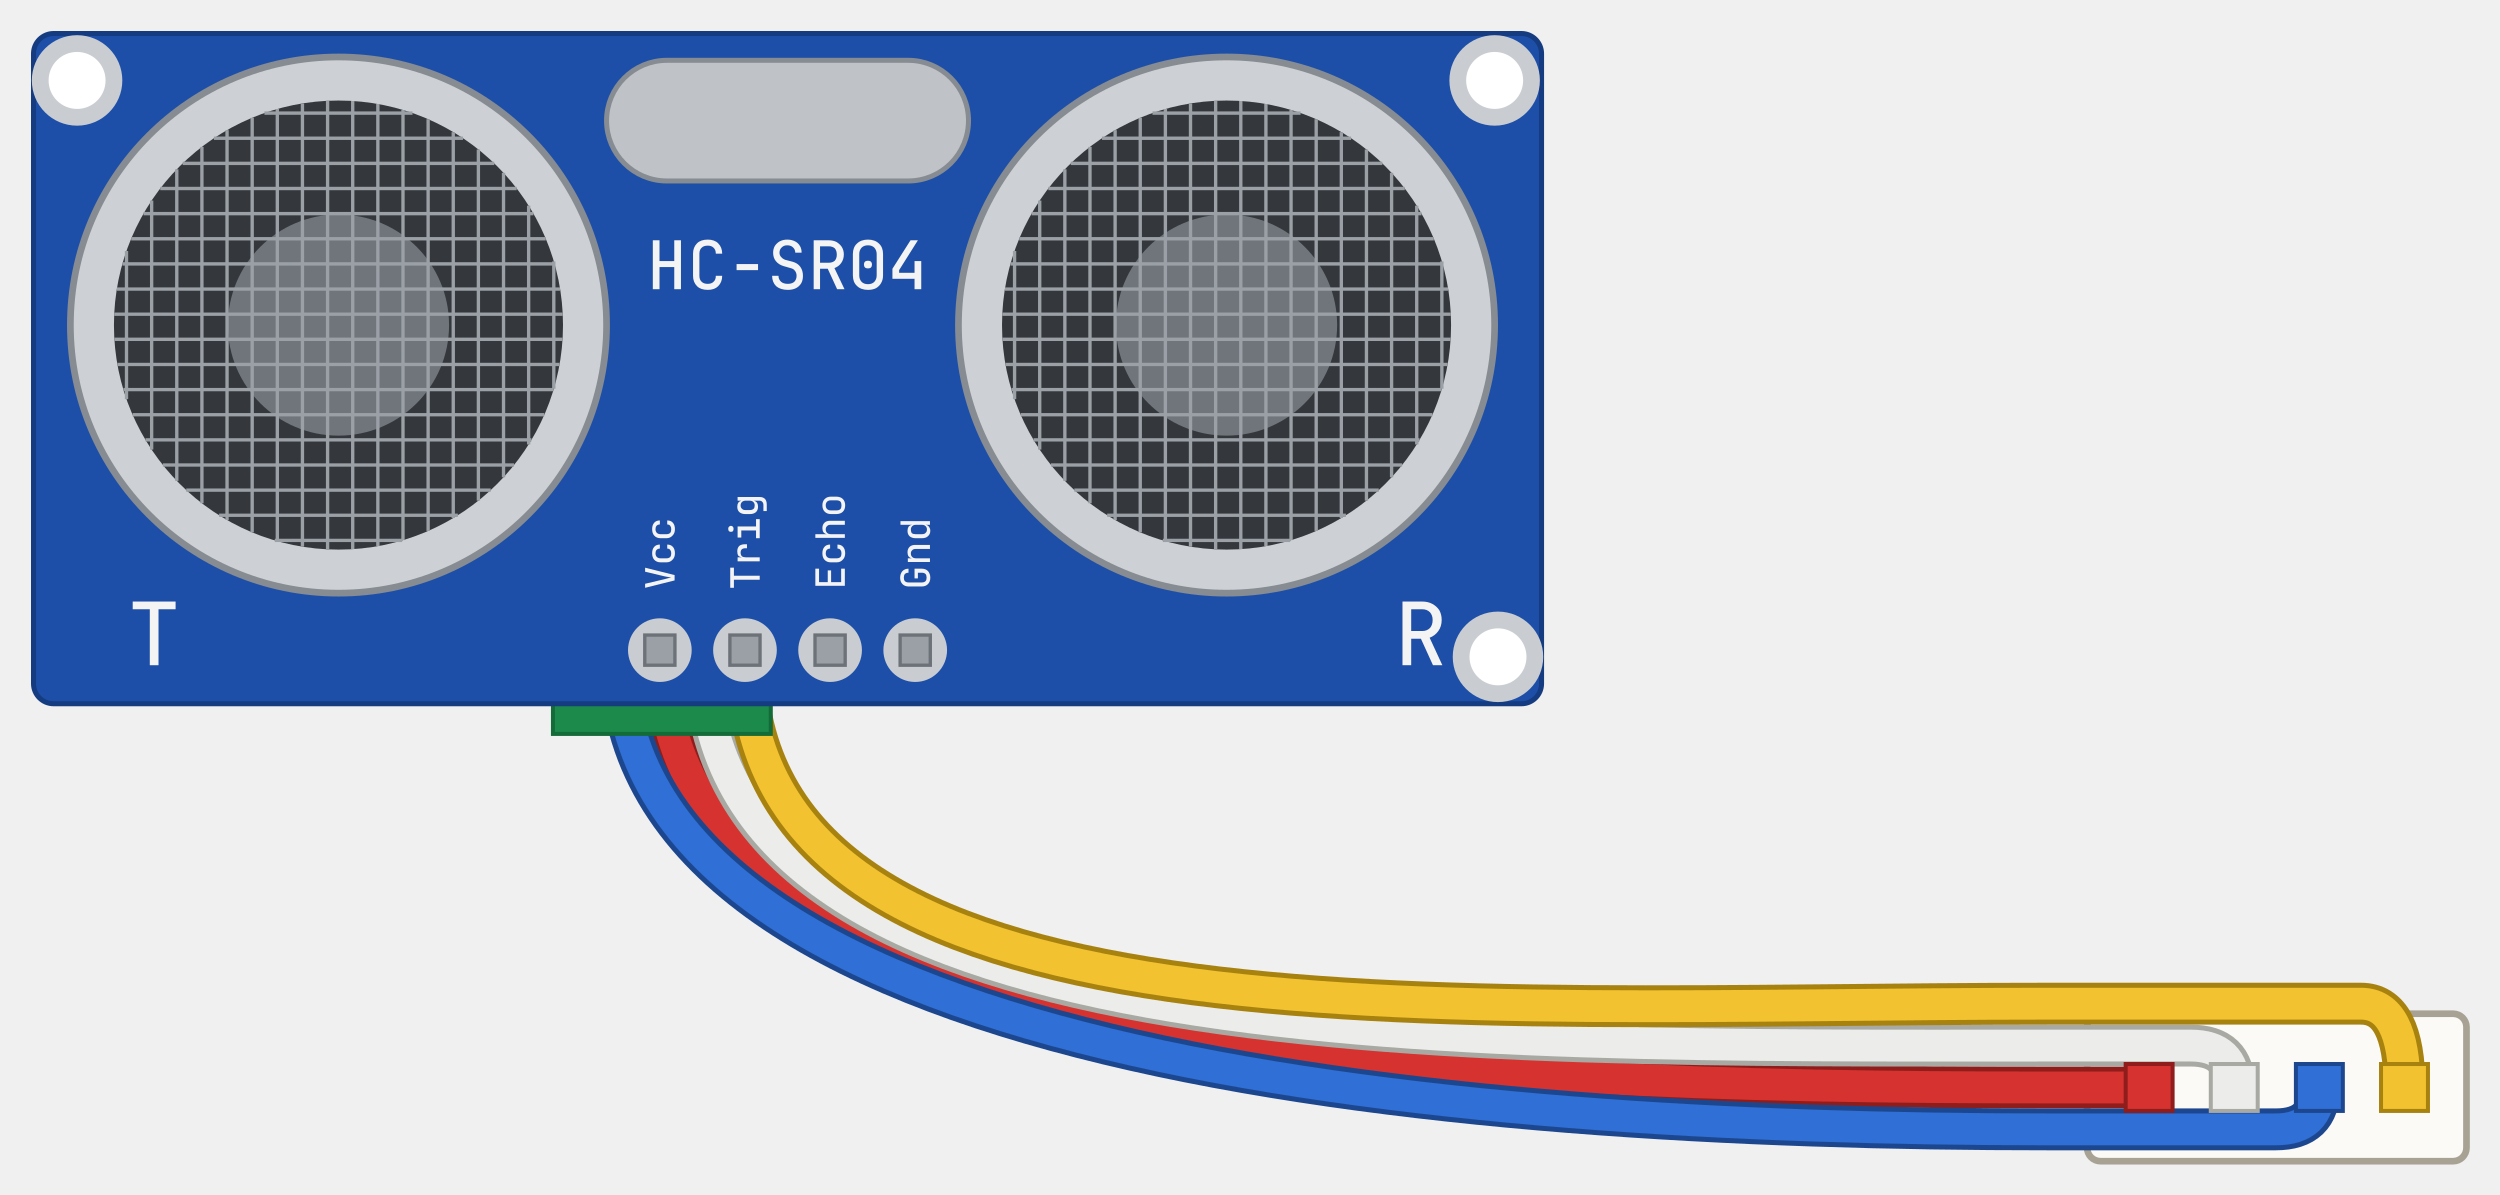
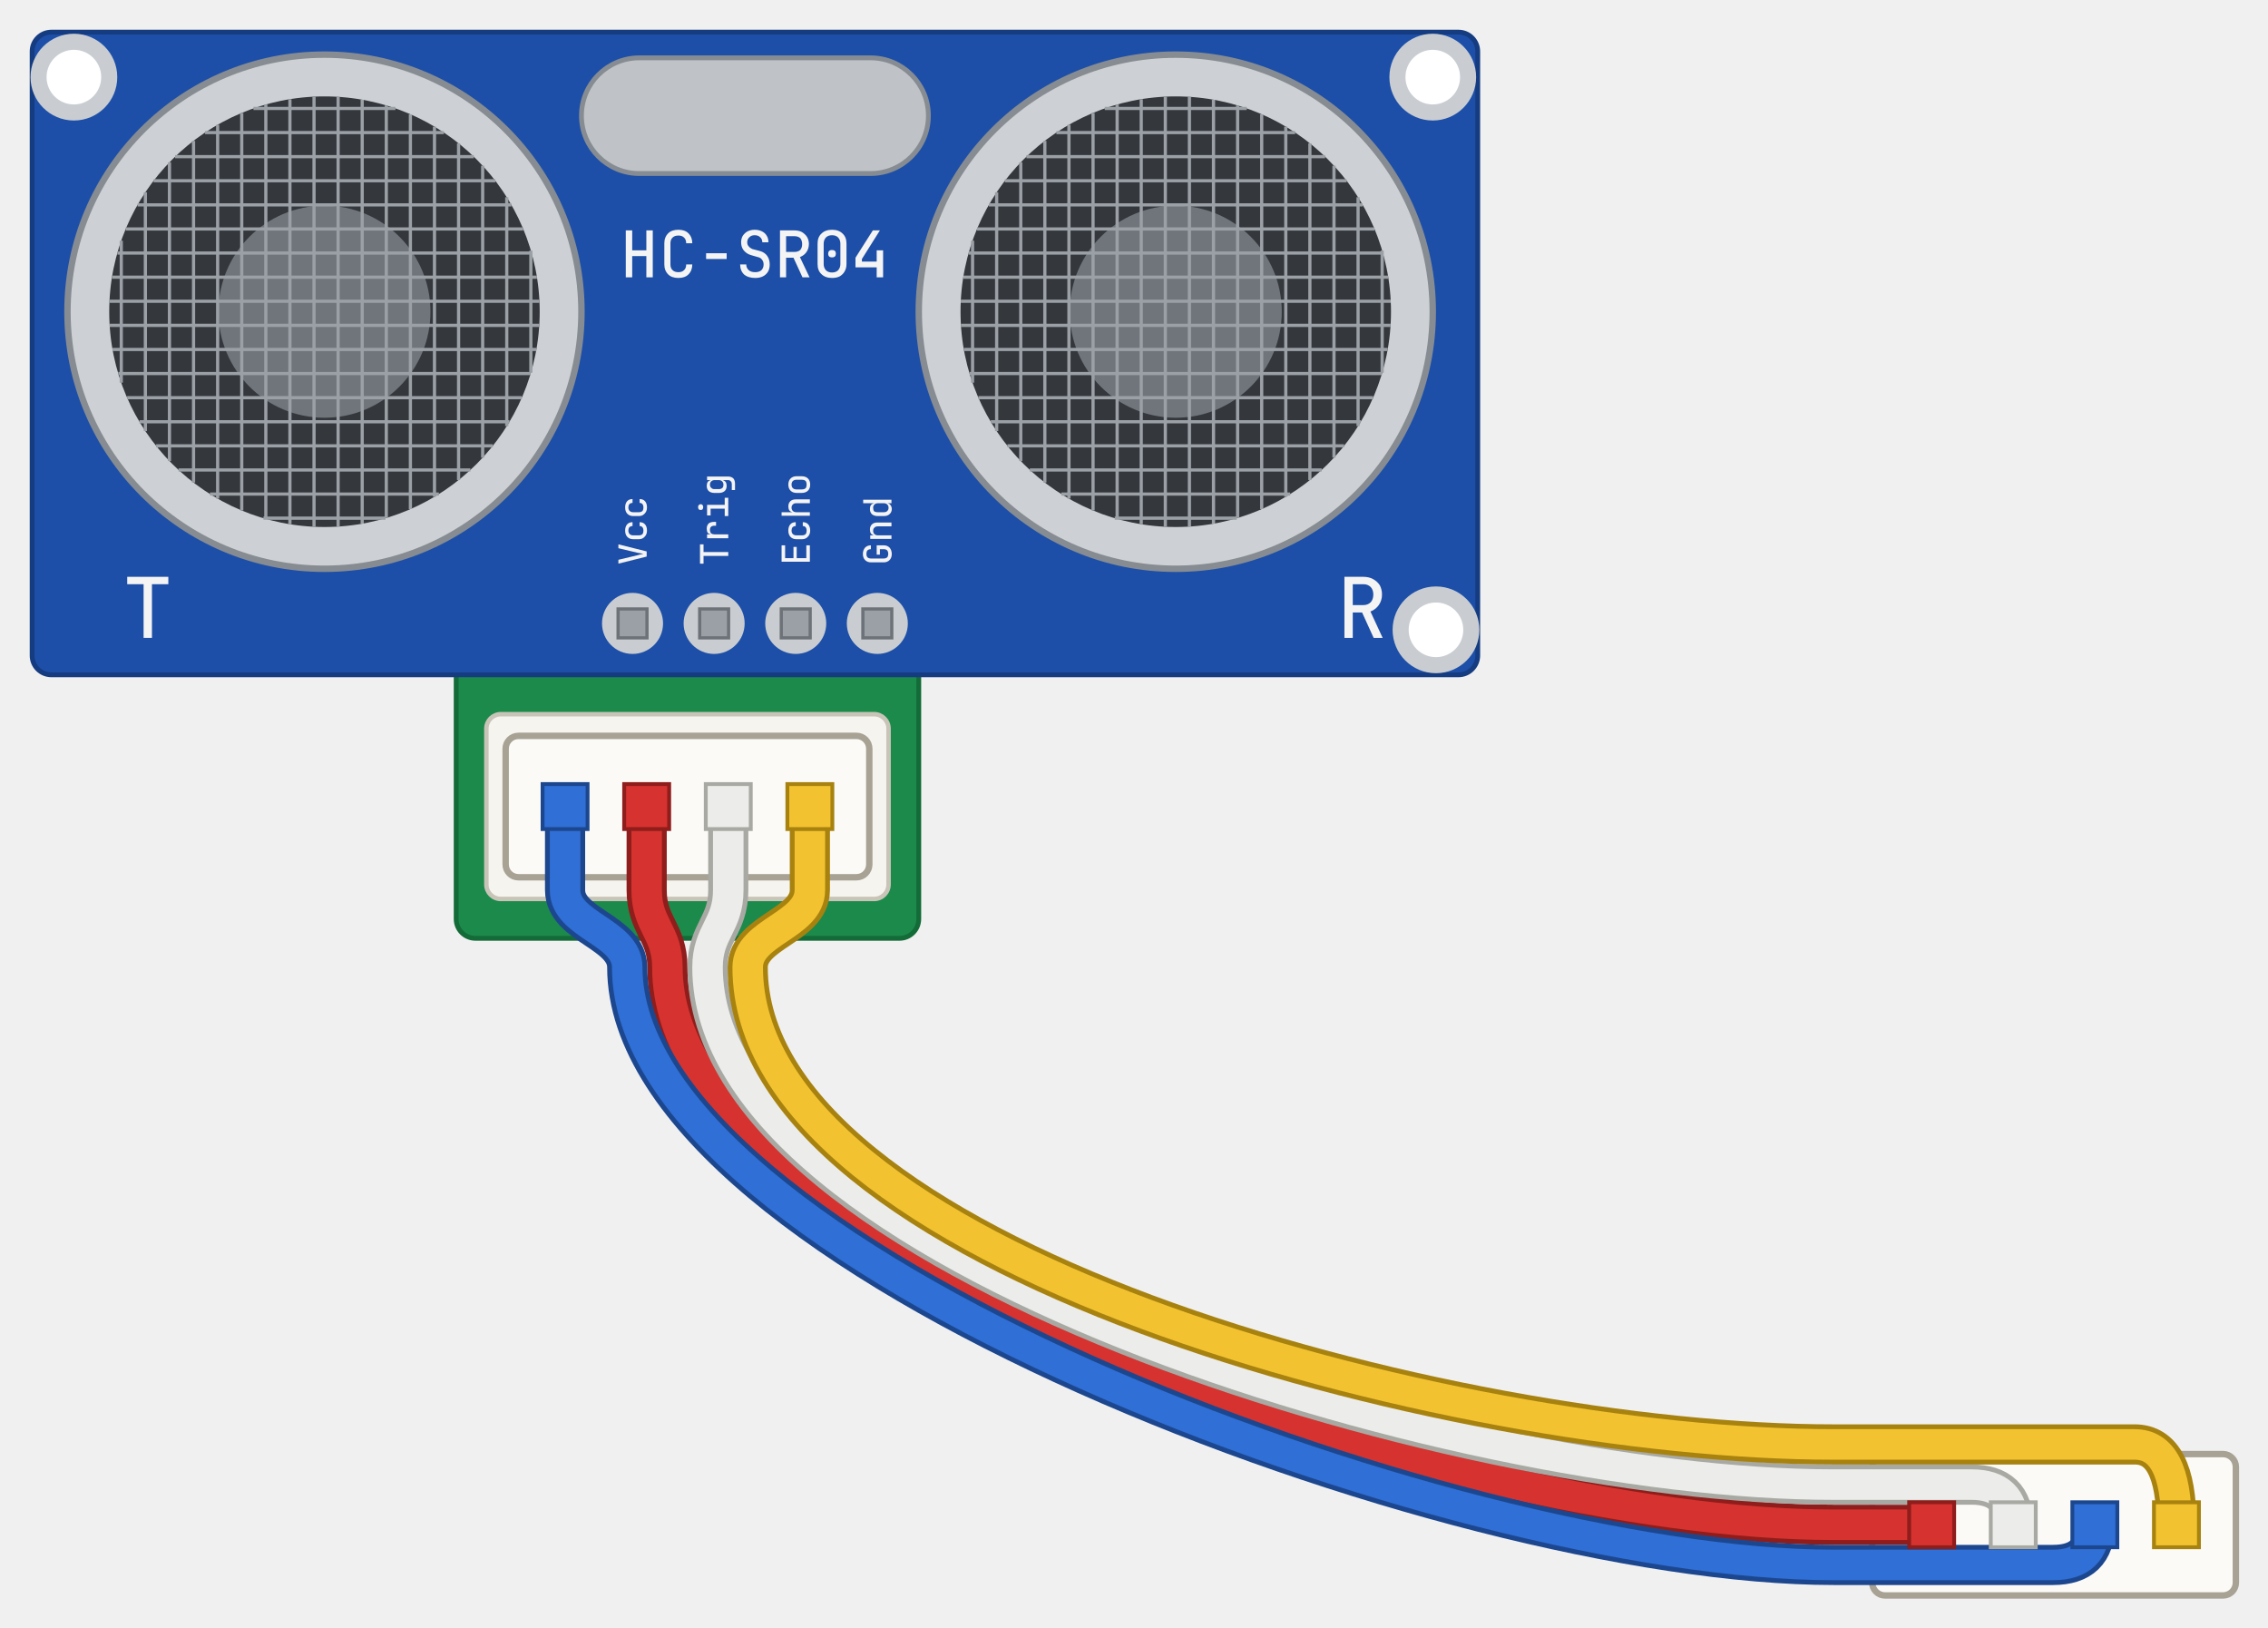
- <svg xmlns="http://www.w3.org/2000/svg" version="1.1" width="74.6mm" height="35.65mm" viewBox="0 0 74.6 35.65">
+ <svg xmlns="http://www.w3.org/2000/svg" version="1.1" width="70.6mm" height="50.65mm" viewBox="0 0 70.6 50.65">
  <g id="breadboard">
-     <g transform="translate(62,14)">
-       <rect x="0.28" y="16.25" width="11.32" height="4.4" fill="#fbfaf7" rx="0.4" stroke="#a8a294" stroke-width="0.2" />
-       <path d="M2.13 18.45L-0.92 18.45C-18.92 18.45 -42.25 17.6 -42.25 5.6" fill="none" stroke="#8f1d1b" stroke-width="1.25" stroke-linecap="round" stroke-linejoin="round" />
-       <path d="M2.13 18.45L-0.92 18.45C-18.92 18.45 -42.25 17.6 -42.25 5.6" fill="none" stroke="#d6322f" stroke-width="0.95" stroke-linecap="round" stroke-linejoin="round" />
-       <path d="M4.67 18.45Q4.67 17.2 3.37 17.2L-0.92 17.2C-18.92 17.2 -41 17.6 -41 5.6" fill="none" stroke="#a9a9a4" stroke-width="1.25" stroke-linecap="round" stroke-linejoin="round" />
-       <path d="M4.67 18.45Q4.67 17.2 3.37 17.2L-0.92 17.2C-18.92 17.2 -41 17.6 -41 5.6" fill="none" stroke="#ececea" stroke-width="0.95" stroke-linecap="round" stroke-linejoin="round" />
-       <path d="M7.21 18.45Q7.21 19.7 5.91 19.7L-0.92 19.7C-18.92 19.7 -43.5 17.6 -43.5 5.6" fill="none" stroke="#1c478f" stroke-width="1.25" stroke-linecap="round" stroke-linejoin="round" />
-       <path d="M7.21 18.45Q7.21 19.7 5.91 19.7L-0.92 19.7C-18.92 19.7 -43.5 17.6 -43.5 5.6" fill="none" stroke="#2f6fd6" stroke-width="0.95" stroke-linecap="round" stroke-linejoin="round" />
-       <path d="M9.75 18.45Q9.75 15.95 8.45 15.95L-0.92 15.95C-18.92 15.95 -39.75 17.6 -39.75 5.6" fill="none" stroke="#a8820f" stroke-width="1.25" stroke-linecap="round" stroke-linejoin="round" />
-       <path d="M9.75 18.45Q9.75 15.95 8.45 15.95L-0.92 15.95C-18.92 15.95 -39.75 17.6 -39.75 5.6" fill="none" stroke="#f2c230" stroke-width="0.95" stroke-linecap="round" stroke-linejoin="round" />
-       <g transform="translate(-62,-14)">
-         <rect x="16.5" y="20.6" width="6.5" height="1.3" fill="#1c8a4a" stroke="#136b38" stroke-width="0.12" />
+     <g transform="translate(58,29)">
+       <g transform="translate(-58,-29)">
+         <rect x="14.2" y="19.4" width="14.4" height="9.8" fill="#1c8a4a" rx="0.6" stroke="#136b38" stroke-width="0.15" />
+         <rect x="15.14" y="22.225" width="12.52" height="5.75" fill="#f6f4ef" rx="0.45" stroke="#c9c4b8" stroke-width="0.14" />
+         <rect x="15.99" y="23.125" width="10.82" height="3.45" fill="#dedad0" rx="0.25" />
+         <rect x="16.99" y="26.875" width="0.9" height="1.1" fill="#dedad0" />
+         <rect x="24.91" y="26.875" width="0.9" height="1.1" fill="#dedad0" />
+         <rect x="17.22" y="24.48" width="0.74" height="0.74" fill="#9aa0a6" stroke="#6c7278" stroke-width="0.1" />
+         <rect x="19.76" y="24.48" width="0.74" height="0.74" fill="#9aa0a6" stroke="#6c7278" stroke-width="0.1" />
+         <rect x="22.3" y="24.48" width="0.74" height="0.74" fill="#9aa0a6" stroke="#6c7278" stroke-width="0.1" />
+         <rect x="24.84" y="24.48" width="0.74" height="0.74" fill="#9aa0a6" stroke="#6c7278" stroke-width="0.1" />
        <rect x="1" y="1" width="45" height="20" fill="#1d4fa8" rx="0.6" stroke="#153b80" stroke-width="0.15" />
        <circle cx="2.3" cy="2.4" r="1.35" fill="#c9cdd1" />
        <circle cx="2.3" cy="2.4" r="0.85" fill="#ffffff" />
        <circle cx="44.6" cy="2.4" r="1.35" fill="#c9cdd1" />
        <circle cx="44.6" cy="2.4" r="0.85" fill="#ffffff" />
        <circle cx="44.7" cy="19.6" r="1.35" fill="#c9cdd1" />
        <circle cx="44.7" cy="19.6" r="0.85" fill="#ffffff" />
        <circle cx="10.1" cy="9.7" r="8" fill="#cdd1d5" stroke="#868c92" stroke-width="0.2" />
        <circle cx="10.1" cy="9.7" r="6.7" fill="#34373c" />
        <circle cx="10.1" cy="9.7" r="3.3" fill="#6f757b" />
        <path d="M7.89 3.375H12.31M3.775 7.49V11.91M6.384 4.125H13.816M4.525 5.984V13.416M5.451 4.875H14.749M5.275 5.051V14.349M4.782 5.625H15.418M6.025 4.382V15.018M4.283 6.375H15.917M6.775 3.883V15.517M3.915 7.125H16.285M7.525 3.515V15.885M3.653 7.875H16.547M8.275 3.253V16.147M3.487 8.625H16.713M9.025 3.087V16.313M3.408 9.375H16.792M9.775 3.008V16.392M3.413 10.125H16.787M10.525 3.013V16.387M3.504 10.875H16.696M11.275 3.104V16.296M3.682 11.625H16.518M12.025 3.282V16.118M3.957 12.375H16.243M12.775 3.557V15.843M4.342 13.125H15.858M13.525 3.942V15.458M4.86 13.875H15.34M14.275 4.46V14.94M5.557 14.625H14.643M15.025 5.157V14.243M6.538 15.375H13.662M15.775 6.138V13.262M8.2 16.125H12M16.525 7.8V11.6" fill="none" stroke="#9aa0a6" stroke-width="0.1" stroke-linecap="butt" stroke-linejoin="round" />
        <circle cx="36.6" cy="9.7" r="8" fill="#cdd1d5" stroke="#868c92" stroke-width="0.2" />
        <circle cx="36.6" cy="9.7" r="6.7" fill="#34373c" />
        <circle cx="36.6" cy="9.7" r="3.3" fill="#6f757b" />
        <path d="M34.39 3.375H38.81M30.275 7.49V11.91M32.884 4.125H40.316M31.025 5.984V13.416M31.951 4.875H41.249M31.775 5.051V14.349M31.282 5.625H41.918M32.525 4.382V15.018M30.783 6.375H42.417M33.275 3.883V15.517M30.415 7.125H42.785M34.025 3.515V15.885M30.153 7.875H43.047M34.775 3.253V16.147M29.987 8.625H43.213M35.525 3.087V16.313M29.908 9.375H43.292M36.275 3.008V16.392M29.913 10.125H43.287M37.025 3.013V16.387M30.004 10.875H43.196M37.775 3.104V16.296M30.182 11.625H43.018M38.525 3.282V16.118M30.457 12.375H42.743M39.275 3.557V15.843M30.842 13.125H42.358M40.025 3.942V15.458M31.36 13.875H41.84M40.775 4.46V14.94M32.057 14.625H41.143M41.525 5.157V14.243M33.038 15.375H40.162M42.275 6.138V13.262M34.7 16.125H38.5M43.025 7.8V11.6" fill="none" stroke="#9aa0a6" stroke-width="0.1" stroke-linecap="butt" stroke-linejoin="round" />
        <rect x="18.1" y="1.8" width="10.8" height="3.6" fill="#bfc3c8" rx="1.8" stroke="#868c92" stroke-width="0.15" />
        <path d="M19.48 8.63V7.17H19.68V7.79H20.12V7.17H20.32V8.63H20.12V7.97H19.68V8.63ZM21.12 8.65Q20.91 8.65 20.8 8.54Q20.68 8.42 20.68 8.23V7.57Q20.68 7.38 20.8 7.26Q20.91 7.15 21.12 7.15Q21.32 7.15 21.43 7.26Q21.55 7.38 21.55 7.57H21.36Q21.36 7.45 21.29 7.39Q21.23 7.33 21.12 7.33Q21 7.33 20.94 7.39Q20.87 7.45 20.87 7.57V8.23Q20.87 8.35 20.94 8.41Q21 8.47 21.12 8.47Q21.23 8.47 21.29 8.41Q21.36 8.35 21.36 8.23H21.55Q21.55 8.42 21.43 8.54Q21.32 8.65 21.12 8.65ZM21.98 8.06V7.88H22.62V8.06ZM23.51 8.65Q23.29 8.65 23.16 8.54Q23.04 8.42 23.04 8.23H23.23Q23.23 8.34 23.31 8.41Q23.38 8.47 23.51 8.47Q23.63 8.47 23.7 8.41Q23.77 8.34 23.77 8.23Q23.77 8.14 23.72 8.08Q23.68 8.02 23.59 8L23.38 7.94Q23.24 7.9 23.15 7.79Q23.07 7.69 23.07 7.54Q23.07 7.43 23.12 7.34Q23.18 7.25 23.27 7.2Q23.37 7.15 23.49 7.15Q23.62 7.15 23.72 7.2Q23.82 7.25 23.87 7.34Q23.92 7.42 23.92 7.54H23.73Q23.73 7.44 23.66 7.38Q23.6 7.32 23.49 7.32Q23.39 7.32 23.33 7.38Q23.26 7.44 23.26 7.54Q23.26 7.62 23.31 7.67Q23.35 7.72 23.42 7.75L23.65 7.81Q23.8 7.85 23.88 7.96Q23.96 8.07 23.96 8.23Q23.96 8.36 23.91 8.45Q23.85 8.55 23.75 8.6Q23.65 8.65 23.51 8.65ZM24.28 8.63V7.17H24.73Q24.86 7.17 24.96 7.22Q25.06 7.28 25.12 7.37Q25.18 7.47 25.18 7.59Q25.18 7.74 25.1 7.85Q25.03 7.95 24.9 8L25.2 8.63H24.98L24.7 8.02H24.47V8.63ZM24.47 7.84H24.73Q24.84 7.84 24.91 7.78Q24.97 7.71 24.97 7.6Q24.97 7.48 24.91 7.41Q24.84 7.35 24.73 7.35H24.47ZM25.9 8.65Q25.69 8.65 25.57 8.53Q25.45 8.42 25.45 8.22V7.58Q25.45 7.38 25.57 7.27Q25.69 7.15 25.9 7.15Q26.11 7.15 26.23 7.27Q26.35 7.38 26.35 7.58V8.22Q26.35 8.35 26.29 8.45Q26.24 8.54 26.14 8.6Q26.04 8.65 25.9 8.65ZM25.9 8.48Q26.02 8.48 26.09 8.41Q26.16 8.33 26.16 8.22V7.58Q26.16 7.47 26.09 7.39Q26.02 7.32 25.9 7.32Q25.78 7.32 25.71 7.39Q25.64 7.47 25.64 7.58V8.22Q25.64 8.33 25.71 8.41Q25.78 8.48 25.9 8.48ZM25.9 8.01Q25.84 8.01 25.81 7.98Q25.78 7.95 25.78 7.89Q25.78 7.84 25.81 7.81Q25.84 7.78 25.9 7.78Q25.96 7.78 25.99 7.81Q26.02 7.84 26.02 7.89Q26.02 7.95 25.99 7.98Q25.96 8.01 25.9 8.01ZM27.29 8.63V8.32H26.63V8.02L27.17 7.17H27.39L26.83 8.06V8.14H27.29V7.79H27.49V8.63Z" fill="#f4f4f4" />
        <circle cx="19.69" cy="19.4" r="0.95" fill="#c9cdd1" />
        <rect x="19.24" y="18.95" width="0.9" height="0.9" fill="#9aa0a6" stroke="#6c7278" stroke-width="0.1" />
        <path d="M20.13 17.32 19.25 17.54V17.42L19.84 17.28Q19.9 17.26 19.95 17.25Q20 17.24 20.03 17.24Q20 17.23 19.95 17.22Q19.9 17.21 19.84 17.2L19.25 17.06V16.94L20.13 17.16ZM20.14 16.51Q20.14 16.63 20.07 16.7Q20 16.78 19.89 16.78H19.71Q19.59 16.78 19.52 16.7Q19.46 16.63 19.46 16.51Q19.46 16.39 19.52 16.32Q19.58 16.25 19.69 16.25V16.37Q19.63 16.37 19.59 16.41Q19.56 16.45 19.56 16.51Q19.56 16.58 19.6 16.62Q19.64 16.66 19.71 16.66H19.89Q19.96 16.66 20 16.62Q20.03 16.58 20.03 16.51Q20.03 16.45 20 16.41Q19.97 16.37 19.91 16.37V16.25Q20.02 16.25 20.08 16.32Q20.14 16.39 20.14 16.51ZM20.14 15.79Q20.14 15.91 20.07 15.98Q20 16.06 19.89 16.06H19.71Q19.59 16.06 19.52 15.98Q19.46 15.91 19.46 15.79Q19.46 15.67 19.52 15.6Q19.58 15.53 19.69 15.53V15.65Q19.63 15.65 19.59 15.69Q19.56 15.73 19.56 15.79Q19.56 15.86 19.6 15.9Q19.64 15.94 19.71 15.94H19.89Q19.96 15.94 20 15.9Q20.03 15.86 20.03 15.79Q20.03 15.73 20 15.69Q19.97 15.65 19.91 15.65V15.53Q20.02 15.53 20.08 15.6Q20.14 15.67 20.14 15.79Z" fill="#f4f4f4" />
        <circle cx="22.23" cy="19.4" r="0.95" fill="#c9cdd1" />
        <rect x="21.78" y="18.95" width="0.9" height="0.9" fill="#9aa0a6" stroke="#6c7278" stroke-width="0.1" />
        <path d="M22.67 17.3H21.9V17.54H21.79V16.94H21.9V17.18L22.67 17.18ZM22.67 16.75H22.01V16.63H22.14V16.63Q22.07 16.62 22.03 16.58Q22 16.53 22 16.45Q22 16.35 22.06 16.29Q22.12 16.24 22.24 16.24H22.29V16.36H22.24Q22.1 16.36 22.1 16.49Q22.1 16.56 22.14 16.6Q22.18 16.63 22.25 16.63H22.67ZM22.67 16.06H22.56V15.83L22.12 15.83V16.04H22.01V15.71H22.56V15.49H22.67ZM21.89 15.78Q21.89 15.82 21.87 15.85Q21.85 15.87 21.81 15.87Q21.78 15.87 21.75 15.85Q21.73 15.82 21.73 15.78Q21.73 15.74 21.75 15.72Q21.78 15.69 21.81 15.69Q21.85 15.69 21.87 15.72Q21.89 15.74 21.89 15.78ZM22.88 15.25H22.78V15.06Q22.78 15.01 22.75 14.98Q22.72 14.94 22.66 14.94H22.61L22.5 14.94V14.94Q22.56 14.96 22.59 15Q22.62 15.05 22.62 15.12Q22.62 15.22 22.56 15.28Q22.49 15.34 22.38 15.34H22.24Q22.13 15.34 22.06 15.28Q22 15.22 22 15.12Q22 15.05 22.03 15Q22.06 14.96 22.12 14.94V14.94H22.01V14.83H22.67Q22.77 14.83 22.83 14.89Q22.88 14.95 22.88 15.06ZM22.52 15.08Q22.52 15.02 22.48 14.98Q22.44 14.94 22.37 14.94H22.25Q22.18 14.94 22.14 14.98Q22.1 15.02 22.1 15.08Q22.1 15.15 22.14 15.18Q22.17 15.22 22.24 15.22H22.38Q22.45 15.22 22.49 15.18Q22.52 15.15 22.52 15.08Z" fill="#f4f4f4" />
        <circle cx="24.77" cy="19.4" r="0.95" fill="#c9cdd1" />
        <rect x="24.32" y="18.95" width="0.9" height="0.9" fill="#9aa0a6" stroke="#6c7278" stroke-width="0.1" />
        <path d="M25.21 17.48H24.33V16.97H24.44V17.37H24.7V17.02H24.8V17.37H25.1V16.97H25.21ZM25.22 16.51Q25.22 16.63 25.15 16.7Q25.08 16.78 24.97 16.78H24.79Q24.67 16.78 24.6 16.7Q24.54 16.63 24.54 16.51Q24.54 16.39 24.6 16.32Q24.66 16.25 24.77 16.25V16.37Q24.71 16.37 24.67 16.41Q24.64 16.45 24.64 16.51Q24.64 16.58 24.68 16.62Q24.72 16.66 24.79 16.66H24.97Q25.04 16.66 25.08 16.62Q25.11 16.58 25.11 16.51Q25.11 16.45 25.08 16.41Q25.05 16.37 24.99 16.37V16.25Q25.1 16.25 25.16 16.32Q25.22 16.39 25.22 16.51ZM25.21 16.05H24.33V15.94H24.55L24.67 15.94V15.94Q24.61 15.93 24.57 15.88Q24.54 15.83 24.54 15.76Q24.54 15.66 24.6 15.6Q24.66 15.54 24.77 15.54H25.21V15.66H24.78Q24.71 15.66 24.68 15.7Q24.64 15.73 24.64 15.8Q24.64 15.86 24.68 15.9Q24.72 15.94 24.79 15.94H25.21ZM25.22 15.08Q25.22 15.2 25.15 15.27Q25.08 15.34 24.95 15.34H24.8Q24.68 15.34 24.61 15.27Q24.54 15.2 24.54 15.08Q24.54 14.96 24.61 14.89Q24.68 14.82 24.8 14.82H24.95Q25.08 14.82 25.15 14.89Q25.22 14.96 25.22 15.08ZM25.11 15.08Q25.11 15.01 25.08 14.97Q25.04 14.93 24.96 14.93H24.79Q24.72 14.93 24.68 14.97Q24.64 15.01 24.64 15.08Q24.64 15.15 24.68 15.19Q24.72 15.23 24.79 15.23H24.96Q25.04 15.23 25.08 15.19Q25.11 15.15 25.11 15.08Z" fill="#f4f4f4" />
        <circle cx="27.31" cy="19.4" r="0.95" fill="#c9cdd1" />
        <rect x="26.86" y="18.95" width="0.9" height="0.9" fill="#9aa0a6" stroke="#6c7278" stroke-width="0.1" />
        <path d="M27.76 17.24Q27.76 17.36 27.69 17.43Q27.62 17.5 27.51 17.5H27.11Q27 17.5 26.93 17.43Q26.86 17.36 26.86 17.24Q26.86 17.12 26.93 17.04Q27 16.97 27.11 16.97V17.09Q27.04 17.09 27 17.13Q26.97 17.17 26.97 17.24Q26.97 17.3 27 17.34Q27.04 17.38 27.11 17.38H27.51Q27.58 17.38 27.62 17.34Q27.65 17.3 27.65 17.24Q27.65 17.17 27.62 17.13Q27.58 17.09 27.51 17.09H27.39V17.26H27.29V16.97H27.51Q27.62 16.97 27.69 17.04Q27.76 17.12 27.76 17.24ZM27.75 16.77H27.09V16.66H27.21V16.66Q27.15 16.65 27.11 16.6Q27.08 16.55 27.08 16.48Q27.08 16.38 27.14 16.32Q27.2 16.26 27.31 16.26H27.75V16.38H27.33Q27.25 16.38 27.22 16.42Q27.18 16.45 27.18 16.52Q27.18 16.58 27.22 16.62Q27.26 16.66 27.33 16.66H27.75ZM27.76 15.84Q27.76 15.94 27.69 16Q27.63 16.06 27.51 16.06H27.32Q27.21 16.06 27.14 16Q27.08 15.94 27.08 15.84Q27.08 15.77 27.11 15.72Q27.15 15.67 27.22 15.66L27.06 15.66H26.87V15.55H27.75V15.66H27.62Q27.69 15.67 27.72 15.72Q27.76 15.77 27.76 15.84ZM27.66 15.8Q27.66 15.74 27.62 15.7Q27.58 15.66 27.51 15.66H27.33Q27.26 15.66 27.22 15.7Q27.18 15.74 27.18 15.8Q27.18 15.87 27.21 15.91Q27.25 15.94 27.32 15.94H27.51Q27.59 15.94 27.62 15.9Q27.66 15.87 27.66 15.8Z" fill="#f4f4f4" />
        <path d="M4.47 19.85V18.18H3.96V17.95H5.24V18.18H4.73V19.85Z" fill="#f4f4f4" />
        <path d="M41.85 19.85V17.95H42.44Q42.61 17.95 42.74 18.02Q42.87 18.09 42.95 18.21Q43.02 18.34 43.02 18.5Q43.02 18.69 42.92 18.83Q42.82 18.97 42.66 19.03L43.04 19.85H42.76L42.4 19.06H42.11V19.85ZM42.11 18.83H42.44Q42.58 18.83 42.67 18.74Q42.75 18.65 42.75 18.5Q42.75 18.36 42.67 18.27Q42.58 18.18 42.44 18.18H42.11Z" fill="#f4f4f4" />
      </g>
-       <rect x="1.43" y="17.75" width="1.4" height="1.4" fill="#d6322f" stroke="#8f1d1b" stroke-width="0.12" id="connector0pin" />
-       <rect x="3.97" y="17.75" width="1.4" height="1.4" fill="#ececea" stroke="#a9a9a4" stroke-width="0.12" id="connector1pin" />
-       <rect x="6.51" y="17.75" width="1.4" height="1.4" fill="#2f6fd6" stroke="#1c478f" stroke-width="0.12" id="connector2pin" />
-       <rect x="9.05" y="17.75" width="1.4" height="1.4" fill="#f2c230" stroke="#a8820f" stroke-width="0.12" id="connector3pin" />
+       <rect x="0.28" y="16.25" width="11.32" height="4.4" fill="#fbfaf7" rx="0.4" stroke="#a8a294" stroke-width="0.2" />
+       <rect x="-42.26" y="-6.1" width="11.32" height="4.4" fill="#fbfaf7" rx="0.4" stroke="#a8a294" stroke-width="0.2" />
+       <path d="M2.13 18.45L-0.92 18.45C-12.92 18.45 -37.225 10.1 -37.225 1.1C-37.225 0 -37.87 -0.2 -37.87 -1.3L-37.87 -3.9" fill="none" stroke="#8f1d1b" stroke-width="1.25" stroke-linecap="round" stroke-linejoin="round" />
+       <path d="M2.13 18.45L-0.92 18.45C-12.92 18.45 -37.225 10.1 -37.225 1.1C-37.225 0 -37.87 -0.2 -37.87 -1.3L-37.87 -3.9" fill="none" stroke="#d6322f" stroke-width="0.95" stroke-linecap="round" stroke-linejoin="round" />
+       <path d="M4.67 18.45Q4.67 17.2 3.37 17.2L-0.92 17.2C-12.92 17.2 -35.975 10.1 -35.975 1.1C-35.975 0 -35.33 -0.2 -35.33 -1.3L-35.33 -3.9" fill="none" stroke="#a9a9a4" stroke-width="1.25" stroke-linecap="round" stroke-linejoin="round" />
+       <path d="M4.67 18.45Q4.67 17.2 3.37 17.2L-0.92 17.2C-12.92 17.2 -35.975 10.1 -35.975 1.1C-35.975 0 -35.33 -0.2 -35.33 -1.3L-35.33 -3.9" fill="none" stroke="#ececea" stroke-width="0.95" stroke-linecap="round" stroke-linejoin="round" />
+       <path d="M7.21 18.45Q7.21 19.7 5.91 19.7L-0.92 19.7C-12.92 19.7 -38.475 10.1 -38.475 1.1C-38.475 0 -40.41 -0.2 -40.41 -1.3L-40.41 -3.9" fill="none" stroke="#1c478f" stroke-width="1.25" stroke-linecap="round" stroke-linejoin="round" />
+       <path d="M7.21 18.45Q7.21 19.7 5.91 19.7L-0.92 19.7C-12.92 19.7 -38.475 10.1 -38.475 1.1C-38.475 0 -40.41 -0.2 -40.41 -1.3L-40.41 -3.9" fill="none" stroke="#2f6fd6" stroke-width="0.95" stroke-linecap="round" stroke-linejoin="round" />
+       <path d="M9.75 18.45Q9.75 15.95 8.45 15.95L-0.92 15.95C-12.92 15.95 -34.725 10.1 -34.725 1.1C-34.725 0 -32.79 -0.2 -32.79 -1.3L-32.79 -3.9" fill="none" stroke="#a8820f" stroke-width="1.25" stroke-linecap="round" stroke-linejoin="round" />
+       <path d="M9.75 18.45Q9.75 15.95 8.45 15.95L-0.92 15.95C-12.92 15.95 -34.725 10.1 -34.725 1.1C-34.725 0 -32.79 -0.2 -32.79 -1.3L-32.79 -3.9" fill="none" stroke="#f2c230" stroke-width="0.95" stroke-linecap="round" stroke-linejoin="round" />
+       <rect x="-38.57" y="-4.6" width="1.4" height="1.4" fill="#d6322f" stroke="#8f1d1b" stroke-width="0.12" />
+       <rect x="-36.03" y="-4.6" width="1.4" height="1.4" fill="#ececea" stroke="#a9a9a4" stroke-width="0.12" />
+       <rect x="-41.11" y="-4.6" width="1.4" height="1.4" fill="#2f6fd6" stroke="#1c478f" stroke-width="0.12" />
+       <rect x="-33.49" y="-4.6" width="1.4" height="1.4" fill="#f2c230" stroke="#a8820f" stroke-width="0.12" />
+       <rect x="1.43" y="17.75" width="1.4" height="1.4" fill="#d6322f" stroke="#8f1d1b" stroke-width="0.12" />
+       <rect x="1.83" y="18.15" width="0.6" height="0.6" fill="#d6322f" id="connector0pin" />
+       <rect x="3.97" y="17.75" width="1.4" height="1.4" fill="#ececea" stroke="#a9a9a4" stroke-width="0.12" />
+       <rect x="4.37" y="18.15" width="0.6" height="0.6" fill="#ececea" id="connector1pin" />
+       <rect x="6.51" y="17.75" width="1.4" height="1.4" fill="#2f6fd6" stroke="#1c478f" stroke-width="0.12" />
+       <rect x="6.91" y="18.15" width="0.6" height="0.6" fill="#2f6fd6" id="connector2pin" />
+       <rect x="9.05" y="17.75" width="1.4" height="1.4" fill="#f2c230" stroke="#a8820f" stroke-width="0.12" />
+       <rect x="9.45" y="18.15" width="0.6" height="0.6" fill="#f2c230" id="connector3pin" />
    </g>
  </g>
</svg>
